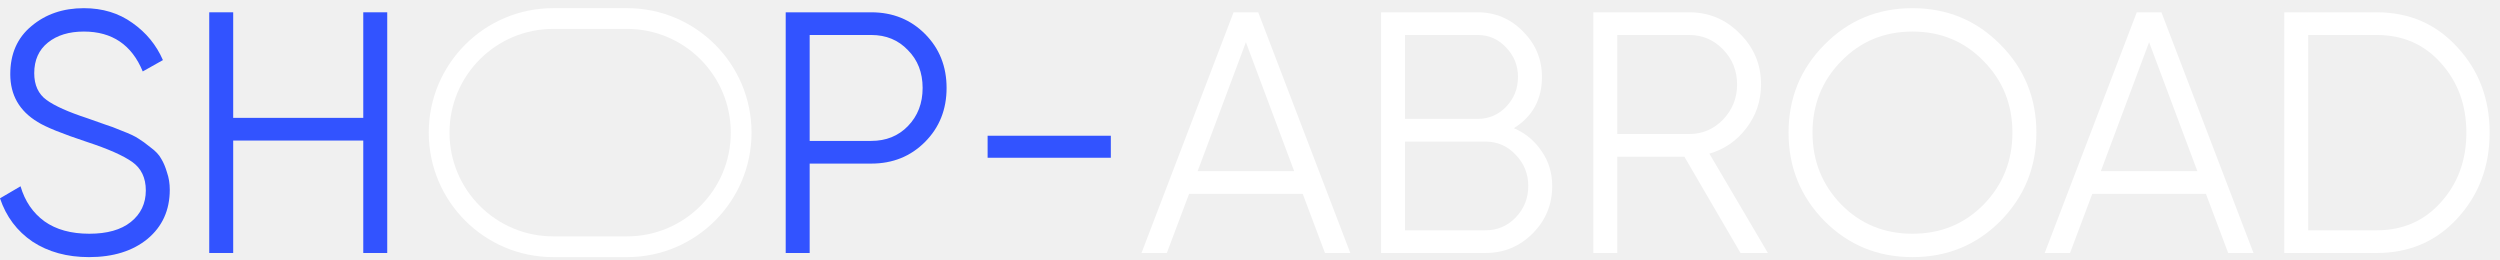
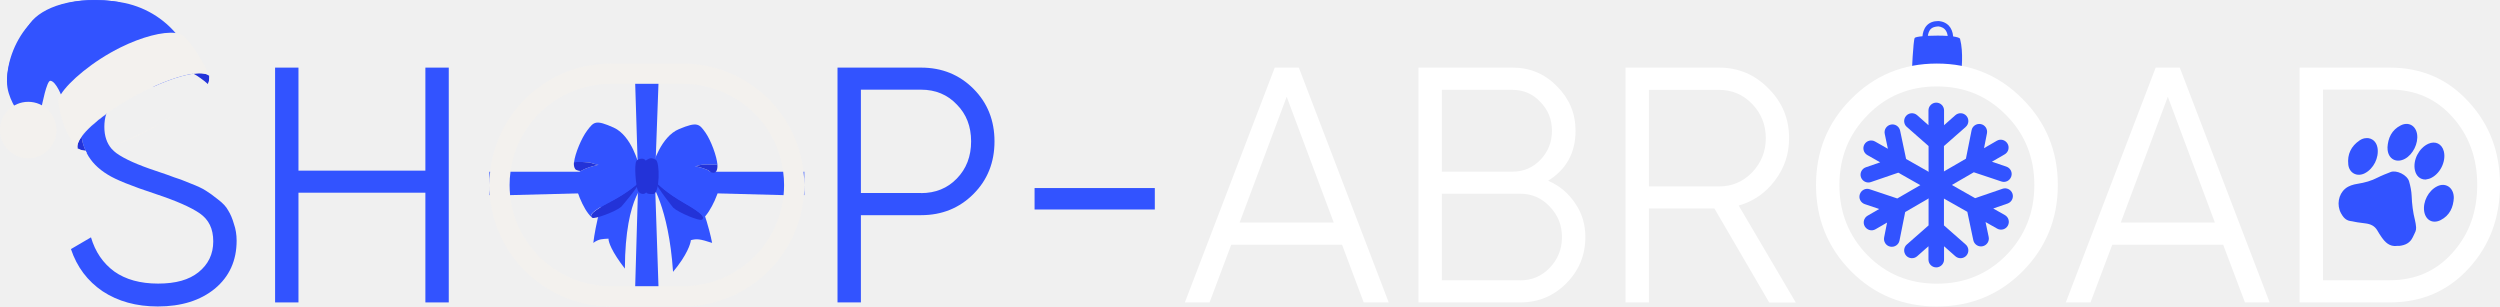
- <svg xmlns="http://www.w3.org/2000/svg" width="241" height="25" viewBox="0 0 241 25" fill="none">
-   <path d="M8.579 24.786C6.467 24.786 4.652 24.289 3.135 23.294C1.639 22.278 0.594 20.886 -0 19.118L1.98 17.958C2.398 19.394 3.168 20.521 4.289 21.339C5.411 22.134 6.852 22.532 8.612 22.532C10.328 22.532 11.659 22.156 12.605 21.405C13.573 20.632 14.057 19.615 14.057 18.356C14.057 17.14 13.617 16.223 12.737 15.604C11.857 14.986 10.405 14.345 8.381 13.682C5.983 12.886 4.399 12.246 3.63 11.759C1.87 10.699 0.99 9.163 0.99 7.152C0.99 5.186 1.672 3.639 3.036 2.512C4.399 1.363 6.082 0.788 8.084 0.788C9.888 0.788 11.45 1.263 12.77 2.213C14.09 3.141 15.069 4.335 15.706 5.793L13.76 6.887C12.704 4.324 10.812 3.042 8.084 3.042C6.654 3.042 5.499 3.396 4.619 4.103C3.74 4.81 3.3 5.793 3.3 7.053C3.3 8.202 3.696 9.064 4.487 9.638C5.279 10.213 6.588 10.798 8.414 11.395C9.25 11.682 9.844 11.892 10.196 12.025C10.57 12.135 11.098 12.334 11.78 12.621C12.484 12.886 13.001 13.13 13.331 13.351C13.661 13.549 14.057 13.837 14.518 14.212C15.002 14.566 15.344 14.931 15.541 15.306C15.761 15.66 15.948 16.102 16.102 16.632C16.278 17.14 16.366 17.693 16.366 18.289C16.366 20.256 15.651 21.836 14.222 23.029C12.792 24.2 10.911 24.786 8.579 24.786Z" fill="#3253FF" />
-   <path d="M35.019 1.186H37.329V24.388H35.019V13.549H22.48V24.388H20.171V1.186H22.48V11.362H35.019V1.186Z" fill="#3253FF" />
-   <path d="M83.992 1.186C86.059 1.186 87.786 1.882 89.172 3.274C90.558 4.666 91.251 6.401 91.251 8.478C91.251 10.555 90.558 12.29 89.172 13.682C87.786 15.074 86.059 15.77 83.992 15.77H78.052V24.388H75.742V1.186H83.992ZM83.992 13.583C85.421 13.583 86.598 13.107 87.522 12.157C88.468 11.185 88.941 9.959 88.941 8.478C88.941 6.997 88.468 5.782 87.522 4.832C86.598 3.86 85.421 3.373 83.992 3.373H78.052V13.583H83.992Z" fill="#3253FF" />
-   <path d="M95.206 15.207V13.085H107.084V15.207H95.206Z" fill="#3253FF" />
-   <path d="M127.727 24.388L125.582 18.687H114.628L112.483 24.388H110.041L118.917 1.186H121.293L130.169 24.388H127.727ZM115.452 16.499H124.758L120.105 4.07L115.452 16.499Z" fill="white" />
-   <path d="M145.938 12.356C147.06 12.842 147.951 13.583 148.611 14.577C149.292 15.549 149.633 16.665 149.633 17.925C149.633 19.715 149.006 21.239 147.753 22.499C146.499 23.759 144.981 24.388 143.199 24.388H133.135V1.186H142.44C144.156 1.186 145.619 1.805 146.829 3.042C148.039 4.257 148.644 5.716 148.644 7.417C148.644 9.583 147.742 11.229 145.938 12.356ZM142.44 3.373H135.445V11.461H142.44C143.518 11.461 144.431 11.075 145.179 10.301C145.949 9.506 146.334 8.544 146.334 7.417C146.334 6.312 145.949 5.362 145.179 4.567C144.431 3.771 143.518 3.373 142.44 3.373ZM143.199 22.201C144.343 22.201 145.311 21.792 146.103 20.974C146.917 20.134 147.324 19.118 147.324 17.925C147.324 16.754 146.917 15.748 146.103 14.908C145.311 14.069 144.343 13.649 143.199 13.649H135.445V22.201H143.199Z" fill="white" />
-   <path d="M167.786 24.388L162.374 15.107H155.907V24.388H153.597V1.186H162.836C164.75 1.186 166.378 1.871 167.72 3.241C169.084 4.589 169.765 6.224 169.765 8.147C169.765 9.715 169.293 11.119 168.347 12.356C167.423 13.572 166.235 14.389 164.783 14.809L170.425 24.388H167.786ZM155.907 3.373V12.92H162.836C164.112 12.92 165.201 12.456 166.103 11.527C167.005 10.577 167.456 9.45 167.456 8.147C167.456 6.821 167.005 5.694 166.103 4.766C165.201 3.838 164.112 3.373 162.836 3.373H155.907Z" fill="white" />
-   <path d="M192.842 21.306C190.532 23.626 187.705 24.786 184.362 24.786C181.018 24.786 178.191 23.626 175.882 21.306C173.572 18.963 172.417 16.124 172.417 12.787C172.417 9.45 173.572 6.622 175.882 4.302C178.191 1.959 181.018 0.788 184.362 0.788C187.705 0.788 190.532 1.959 192.842 4.302C195.152 6.622 196.307 9.45 196.307 12.787C196.307 16.124 195.152 18.963 192.842 21.306ZM177.498 19.715C179.346 21.593 181.634 22.532 184.362 22.532C187.089 22.532 189.377 21.593 191.225 19.715C193.073 17.814 193.997 15.505 193.997 12.787C193.997 10.069 193.073 7.771 191.225 5.893C189.377 3.992 187.089 3.042 184.362 3.042C181.634 3.042 179.346 3.992 177.498 5.893C175.651 7.771 174.727 10.069 174.727 12.787C174.727 15.505 175.651 17.814 177.498 19.715Z" fill="white" />
-   <path d="M214.796 24.388L212.651 18.687H201.696L199.551 24.388H197.109L205.985 1.186H208.361L217.237 24.388H214.796ZM202.521 16.499H211.826L207.173 4.07L202.521 16.499Z" fill="white" />
-   <path d="M229.112 1.186C232.258 1.186 234.854 2.313 236.9 4.567C238.967 6.799 240.001 9.539 240.001 12.787C240.001 16.035 238.967 18.787 236.9 21.041C234.854 23.272 232.258 24.388 229.112 24.388H220.203V1.186H229.112ZM229.112 22.201C231.642 22.201 233.71 21.295 235.316 19.483C236.944 17.671 237.758 15.439 237.758 12.787C237.758 10.135 236.944 7.903 235.316 6.091C233.71 4.279 231.642 3.373 229.112 3.373H222.513V22.201H229.112Z" fill="white" />
-   <path fill-rule="evenodd" clip-rule="evenodd" d="M60.448 2.786H53.332C47.809 2.786 43.332 7.263 43.332 12.786C43.332 18.309 47.809 22.786 53.332 22.786H60.448C65.971 22.786 70.448 18.309 70.448 12.786C70.448 7.263 65.971 2.786 60.448 2.786ZM53.332 0.786C46.705 0.786 41.332 6.159 41.332 12.786C41.332 19.413 46.705 24.786 53.332 24.786H60.448C67.076 24.786 72.448 19.413 72.448 12.786C72.448 6.159 67.076 0.786 60.448 0.786H53.332Z" fill="white" />
+ <svg xmlns="http://www.w3.org/2000/svg" viewBox="0 0 247.01 30.28">
+   <defs>
+     <style>.d{fill-rule:evenodd;}.d,.e{fill:#f3f1ee;}.f{fill:#fff;}.g{fill:#3253ff;}.h{fill:#2333d8;}</style>
+   </defs>
+   <g id="a" />
+   <g id="b">
+     <g id="c">
+       <g>
+         <path class="g" d="M193.66,3.82c-.08-.1-.34-.17-.68-.22-.04-.45-.19-.82-.45-1.09-.42-.42-.98-.43-1.02-.43h-.02c-.47,0-.85,.15-1.12,.44-.3,.33-.4,.76-.42,1.06-.43,.04-.73,.1-.77,.17-.15,.26-.29,3.47-.29,3.47,0,0,4.96,.6,4.92,.16-.04-.44,.22-2.12-.15-3.55Zm-3.18-.28c.03-.21,.1-.47,.27-.66,.17-.18,.43-.25,.74-.27,0,0,.38,0,.66,.28,.16,.16,.25,.38,.29,.66-.61-.04-1.35-.04-1.97-.01Z" />
+         <path class="g" d="M23.38,23.78c0,1.97-.72,3.55-2.15,4.74-1.43,1.17-3.31,1.76-5.64,1.76-2.11,0-3.93-.5-5.45-1.5-1.49-1.01-2.54-2.4-3.13-4.17l1.98-1.16c.42,1.43,1.19,2.56,2.31,3.38,1.12,.79,2.56,1.19,4.32,1.19s3.05-.37,3.99-1.12c.97-.78,1.46-1.79,1.46-3.05s-.44-2.14-1.32-2.76c-.88-.61-2.34-1.25-4.36-1.92-2.4-.79-3.98-1.43-4.75-1.92-.94-.57-1.64-1.28-2.07-2.12-.02-.02-.03-.05-.03-.07-.25-.48-.41-1-.48-1.57,.48-.65,1.33-1.43,2.44-2.24-.13,.39-.19,.82-.19,1.29,0,.88,.24,1.6,.7,2.14l.02,.02c.14,.16,.3,.3,.47,.43,.79,.57,2.1,1.16,3.92,1.76,.84,.28,1.43,.49,1.79,.63,.37,.11,.9,.3,1.58,.59,.7,.27,1.22,.51,1.55,.73,.33,.2,.73,.49,1.19,.86,.48,.36,.82,.72,1.02,1.1,.22,.35,.41,.79,.56,1.32,.18,.51,.27,1.06,.27,1.66Z" />
+         <path class="g" d="M19.11,7.28c-1.01,.14-2.38,.58-3.89,1.26-.04-.01-.09-.01-.13-.01-1.43,0-2.58,.36-3.46,1.06-.55,.45-.93,1-1.13,1.66-1.11,.81-1.96,1.59-2.44,2.24-.04-.27-.06-.55-.06-.85,0-1.15,.24-2.16,.72-3.03,.32-.61,.77-1.14,1.33-1.61,1.36-1.15,3.04-1.72,5.04-1.72,.33,0,.65,.02,.96,.05,1.13,.11,2.14,.42,3.06,.95Z" />
+         <path class="g" d="M42.03,6.68h2.31V29.88h-2.31v-10.84h-12.54v10.84h-2.31V6.68h2.31v10.18h12.54V6.68Z" />
+         <path class="g" d="M91,6.68c2.07,0,3.79,.7,5.18,2.09,1.39,1.39,2.08,3.13,2.08,5.2s-.69,3.81-2.08,5.2c-1.39,1.39-3.11,2.09-5.18,2.09h-5.94v8.62h-2.31V6.68h8.25Zm0,12.4c1.43,0,2.61-.48,3.53-1.43,.95-.97,1.42-2.2,1.42-3.68s-.47-2.7-1.42-3.65c-.92-.97-2.1-1.46-3.53-1.46h-5.94v10.21h5.94Z" />
+         <path class="g" d="M102.22,20.7v-2.12h11.88v2.12h-11.88Z" />
+         <path class="f" d="M134.74,29.88l-2.14-5.7h-10.95l-2.14,5.7h-2.44l8.88-23.2h2.38l8.88,23.2h-2.44Zm-12.27-7.89h9.31l-4.65-12.43-4.65,12.43Z" />
+         <path class="f" d="M152.95,17.85c1.12,.49,2.01,1.23,2.67,2.22,.68,.97,1.02,2.09,1.02,3.35,0,1.79-.63,3.31-1.88,4.57-1.25,1.26-2.77,1.89-4.55,1.89h-10.06V6.68h9.31c1.72,0,3.18,.62,4.39,1.86,1.21,1.22,1.82,2.67,1.82,4.38,0,2.17-.9,3.81-2.71,4.94Zm-3.5-8.98h-6.99v8.09h6.99c1.08,0,1.99-.39,2.74-1.16,.77-.8,1.15-1.76,1.15-2.88s-.38-2.06-1.15-2.85c-.75-.8-1.66-1.19-2.74-1.19Zm.76,18.83c1.14,0,2.11-.41,2.9-1.23,.81-.84,1.22-1.86,1.22-3.05s-.41-2.18-1.22-3.02c-.79-.84-1.76-1.26-2.9-1.26h-7.75v8.55h7.75Z" />
+         <path class="f" d="M174.8,29.88l-5.41-9.28h-6.47v9.28h-2.31V6.68h9.24c1.91,0,3.54,.69,4.88,2.06,1.36,1.35,2.04,2.98,2.04,4.91,0,1.57-.47,2.97-1.42,4.21-.92,1.22-2.11,2.03-3.56,2.45l5.64,9.58h-2.64Zm-11.88-21.01v9.55h6.93c1.28,0,2.37-.46,3.27-1.39,.9-.95,1.35-2.08,1.35-3.38s-.45-2.45-1.35-3.38c-.9-.93-1.99-1.39-3.27-1.39h-6.93Z" />
+         <path class="f" d="M199.85,26.8c-2.31,2.32-5.14,3.48-8.48,3.48s-6.17-1.16-8.48-3.48c-2.31-2.34-3.46-5.18-3.46-8.52s1.15-6.17,3.46-8.49c2.31-2.34,5.14-3.51,8.48-3.51s6.17,1.17,8.48,3.51c2.31,2.32,3.47,5.15,3.47,8.49s-1.16,6.18-3.47,8.52Zm-15.34-1.59c1.85,1.88,4.14,2.82,6.86,2.82s5.01-.94,6.86-2.82c1.85-1.9,2.77-4.21,2.77-6.93s-.92-5.02-2.77-6.89c-1.85-1.9-4.14-2.85-6.86-2.85s-5.02,.95-6.86,2.85c-1.85,1.88-2.77,4.18-2.77,6.89s.92,5.03,2.77,6.93Z" />
+         <path class="f" d="M221.81,29.88l-2.15-5.7h-10.96l-2.15,5.7h-2.44l8.88-23.2h2.38l8.88,23.2h-2.44Zm-12.28-7.89h9.31l-4.65-12.43-4.65,12.43Z" />
+         <path class="f" d="M236.12,6.68c3.15,0,5.74,1.13,7.79,3.38,2.07,2.23,3.1,4.97,3.1,8.22s-1.03,6-3.1,8.25c-2.05,2.23-4.64,3.35-7.79,3.35h-8.91V6.68h8.91Zm0,21.01c2.53,0,4.6-.91,6.2-2.72,1.63-1.81,2.44-4.04,2.44-6.7s-.81-4.88-2.44-6.7c-1.61-1.81-3.67-2.72-6.2-2.72h-6.6V27.69h6.6Z" />
+         <path class="d" d="M79.39,16.97c-.38-3.56-2.33-6.66-5.15-8.59-.78-.55-1.64-.99-2.55-1.33-1.31-.5-2.73-.77-4.22-.77h-7.12c-1.49,0-2.91,.27-4.22,.76-.91,.34-1.77,.79-2.55,1.33-2.82,1.93-4.77,5.03-5.15,8.6-.06,.43-.08,.87-.08,1.31,0,.34,0,.67,.04,1,.31,3.76,2.35,7.02,5.33,9,.79,.53,1.66,.97,2.58,1.3,1.26,.45,2.63,.7,4.05,.7h7.12c1.42,0,2.79-.25,4.05-.7,.92-.34,1.78-.77,2.58-1.3,2.98-1.98,5.02-5.24,5.33-9,.03-.33,.04-.66,.04-1,0-.44-.02-.88-.08-1.31Zm-6.32,9.59c-.79,.54-1.67,.97-2.6,1.26-.95,.3-1.95,.46-3,.46h-7.12c-1.05,0-2.05-.16-3-.46-.93-.29-1.81-.72-2.6-1.26-2.39-1.61-4.05-4.24-4.35-7.28-.03-.33-.05-.66-.05-1,0-.44,.03-.88,.09-1.31,.39-3.03,2.14-5.64,4.63-7.18,.83-.52,1.75-.92,2.72-1.17,.82-.22,1.68-.34,2.56-.34h7.12c.88,0,1.74,.12,2.56,.34,.97,.25,1.89,.65,2.72,1.17,2.49,1.54,4.24,4.15,4.63,7.18,.06,.43,.09,.87,.09,1.31,0,.34-.02,.67-.05,1-.3,3.04-1.96,5.67-4.35,7.28Z" />
+         <g>
+           <path class="g" d="M236.82,24.3c-.72,.08-1.15-.35-1.52-.88-.15-.21-.28-.43-.41-.65-.27-.46-.68-.64-1.19-.7-.51-.05-1.01-.14-1.52-.24-.43-.08-.68-.39-.88-.76-.44-.81-.26-1.86,.42-2.43,.35-.29,.78-.41,1.22-.48,.7-.11,1.36-.29,1.99-.62,.41-.21,.84-.37,1.27-.54,.57-.23,1.64,.27,1.83,.93,.13,.46,.23,.94,.25,1.41,.03,.82,.13,1.63,.33,2.42,.06,.23,.09,.46,.11,.7,.01,.13-.01,.28-.06,.41-.08,.2-.19,.4-.28,.59-.26,.54-.72,.76-1.28,.83-.1,.01-.19,0-.29,0Z" />
+           <path class="g" d="M242.45,19.52c-.05,.97-.41,1.77-1.31,2.23-.78,.39-1.48,0-1.62-.86-.15-.96,.42-2.07,1.3-2.49,.78-.38,1.55,.09,1.62,1,0,.04,0,.09,0,.13Z" />
+           <path class="g" d="M235.89,14.6c.05-.97,.42-1.76,1.31-2.21,.77-.39,1.49,.02,1.62,.88,.13,.9-.41,1.99-1.2,2.42-.85,.46-1.66,.02-1.72-.95,0-.05,0-.1,0-.14Z" />
+           <path class="g" d="M233.82,13.64c.57-.01,.99,.37,1.09,.98,.15,.97-.39,2.05-1.26,2.5-.76,.39-1.54-.02-1.63-.86-.11-1.02,.28-1.82,1.12-2.39,.21-.14,.45-.23,.68-.22Z" />
+           <path class="g" d="M239.65,17.74c-.53,0-.93-.35-1.05-.94-.21-.98,.4-2.17,1.32-2.59,.7-.32,1.35,0,1.54,.74,.25,1.01-.39,2.28-1.36,2.68-.14,.06-.3,.07-.45,.11Z" />
+         </g>
+         <path class="g" d="M6.15,9.66s-.58-1.62-1.17-1.68c-.36-.03-.82,2.33-.94,2.92s-2.24,.18-2.24,.18c0,0-1.11-1.45-1.11-3,0-2.14,1.11-4.09,2.28-5.77C4.08,.74,7.34-.52,11.91,.22c2.26,.37,4.31,1.57,5.71,3.38,.22,.28,.42,.56,.61,.82,.91,1.25-11.02,5.78-11.02,5.78l-1.05-.54Z" />
+         <path class="h" d="M8.47,14.91c-.47-.04-.72-.18-.78-.22h-.01c-.11-.3,.04-.71,.38-1.2,.06,.51,.2,.98,.41,1.42Z" />
+         <path class="h" d="M20.55,8.31c-.24-.22-.5-.42-.77-.61-.22-.16-.44-.3-.67-.42,.75-.1,1.31-.05,1.57,.21,.02,.39-.02,.59-.13,.82Z" />
+         <path class="g" d="M.69,8.09c0-2.14,.9-4.26,2.28-5.77S7.34-.52,11.91,.22" />
+         <path class="e" d="M17.08,11.4c-2.4,1.67-4.65,2.61-6.23,3.07,2.02-.73,4.18-1.71,6.23-3.07Z" />
+         <path class="e" d="M20.77,7.62s-.02-.09-.04-.11c-.05-.08-1.41-2.98-2.63-3.97-.18-.15-.44-.24-.77-.28-1.22-.16-3.33,.39-5.41,1.42-2.76,1.36-5.13,3.4-5.9,4.64-.2,.31-.3,.57-.27,.76,.45,3.09,1.72,4.33,1.91,4.57,0,.01,.02,.02,.02,.03-.11-.29,.04-.7,.38-1.19,.48-.65,1.33-1.43,2.44-2.24,.82-.59,1.77-1.2,2.82-1.77,.65-.35,1.28-.67,1.9-.94,1.51-.68,2.88-1.12,3.89-1.26,.77-.1,1.47,.03,1.57,.23,.02,.13-.02,.58-.13,.8,.03,.03,.06,.05,.09,.08l.05,.05c.13-.29,.11-.67,.08-.82Z" />
+         <path class="e" d="M8.57,15.13c-.43-.02-.74-.15-.86-.38-.01-.02-.11-.2-.04-.1,.06,.04,.33,.22,.8,.25,.02,.05,.04,.1,.07,.15,0,.02,0,.05,.03,.07Z" />
+         <polygon class="g" points="65.06 8.28 64.71 17.83 65.06 28.28 62.76 28.28 63.06 17.86 62.76 8.28 65.06 8.28" />
+         <path class="g" d="M48.39,19.28h-.04v-1c0,.34,0,.67,.04,1Z" />
+         <path class="g" d="M48.43,16.97c-.06,.43-.08,.87-.08,1.31v-1.31h.08Z" />
+         <path class="g" d="M77.38,16.97c.06,.43,.09,.87,.09,1.31,0,.34-.02,.67-.05,1l-13.49-.35-13.53,.35c-.03-.33-.05-.66-.05-1,0-.44,.03-.88,.09-1.31h26.94Z" />
+         <path class="g" d="M79.47,16.97v1.31c0-.44-.02-.88-.08-1.31h.08Z" />
+         <path class="g" d="M79.43,19.28c.03-.33,.04-.66,.04-1v1h-.04Z" />
+         <g>
+           <path class="g" d="M63.93,17.91s-2.16,1.23-2.19,8.63c-1.31-1.69-1.62-2.62-1.62-2.96-.56,.04-.93,0-1.5,.42,0,0,.47-4.1,2.06-6.84l3.26,.74Z" />
+           <path class="g" d="M64.27,17.98s1.79,2.37,2.23,8.88c1.37-1.64,1.74-2.79,1.76-3.13,.59-.16,.9-.12,2.1,.27,0,0-.61-3.4-2.43-6.7l-3.66,.68Z" />
+         </g>
+         <g>
+           <g>
+             <path class="h" d="M63.28,17.83c-.22,.68-1.9,2.6-1.9,2.6-.56,.49-2.64,1.24-2.86,1.09l-.02-.02s-.03-.03-.05-.04c0,0,0,0,0,0-.15-.18-.07-.52,1.85-1.51,1.89-.99,2.74-1.83,2.94-2.05,.03-.03,.04-.05,.04-.05Z" />
+             <path class="g" d="M63.35,17.65s-.04,.09-.12,.24c-.2,.21-1.05,1.06-2.94,2.04-1.92,1-2.01,1.34-1.85,1.52-.84-.76-1.68-2.95-1.66-3.94,.1-.24,.31-.44,.59-.61h.01c.46-.28,1.11-.48,1.73-.61,.02,0,.04-.01,.06-.01,.99-.21,1.9-.27,1.9-.27l1.65,1.19,.63,.45Z" />
+           </g>
+           <g>
+             <path class="h" d="M64.71,17.86c.2,.69,1.81,2.66,1.81,2.66,.55,.51,2.6,1.34,2.82,1.19l.03-.02s.03-.03,.05-.04c0,0,0,0,0,0,.16-.17,.08-.51-1.8-1.58-1.85-1.06-2.68-1.93-2.87-2.15-.02-.03-.04-.05-.04-.05Z" />
+             <path class="g" d="M69.42,21.64c.16-.17,.08-.51-1.8-1.57-1.85-1.06-2.67-1.93-2.87-2.16-.07-.15-.1-.23-.1-.23l.84-.56,1.49-1s.63,.07,1.39,.22c.12,.03,.23,.06,.35,.08h0c.42,.1,.86,.23,1.25,.4,.12,.09,.2,.16,.2,.16,0,0,.01,0,.04,.02,.06,.03,.16,.07,.27,.07h.01c.35,.19,.61,.43,.71,.7-.02,.99-.93,3.14-1.79,3.87Z" />
+           </g>
+         </g>
+         <path class="g" d="M70.88,16.29c-.07-.01-.34-.03-.66-.03-.41-.02-.9-.01-1.17,.08,0,0,0,.01-.02,.01-.03,0-.14,.03-.3,.07h0c-.1,.02-.22,.04-.35,.07-.35,.08-.79,.17-1.25,.27-.59,.13-1.2,.26-1.63,.36-.24,.05-.42,.09-.51,.12-.52,.13-.59-.53-.5-.9,0,0,.79-2.85,2.61-3.59,1.81-.75,1.98-.52,2.61,.36,.54,.78,1.11,2.32,1.18,3.18Z" />
+         <path class="g" d="M62.72,17.2s-.09,0-.15-.02c-.38-.11-2.37-.62-3.4-.87-.02-.01-.04-.01-.06-.02-.3-.07-.5-.13-.55-.14h-.01s0-.01,0-.01c-.21-.08-.56-.12-.9-.13-.43-.02-.85,0-.93,.01,.1-.85,.73-2.38,1.3-3.13,.66-.87,.83-1.08,2.62-.28,1.79,.81,2.48,3.69,2.48,3.69,.06,.33,0,.89-.39,.9Z" />
+         <circle class="e" cx="2.79" cy="12.85" r="2.79" />
+         <path class="h" d="M70.88,16.29c.01,.13,.01,.25-.01,.34-.05,.34-.22,.44-.37,.44h-.01c-.11,0-.21-.04-.27-.07-.03-.01-.04-.02-.04-.02,0,0-.08-.07-.2-.16-.39-.17-.83-.3-1.25-.4,.16-.04,.27-.06,.3-.07,.01,0,.01-.01,.02-.01,.27-.09,.76-.1,1.17-.08,.32,0,.59,.02,.66,.03Z" />
+         <path class="h" d="M59.11,16.29c-.62,.13-1.27,.33-1.73,.61h-.01c-.16-.02-.3-.05-.4-.1-.05-.02-.09-.04-.11-.07-.03-.03-.05-.06-.07-.11t-.01-.02c-.03-.06-.06-.14-.07-.24-.02-.09-.01-.21,0-.34,.08-.01,.5-.03,.93-.01,.34,.01,.69,.05,.9,.13t0,.01h.01s.25,.07,.55,.14Z" />
+         <path class="h" d="M62.88,15.89c.13-.17,.71-.37,.92-.02,.42-.3,.6-.3,1-.08s.41,3.28-.24,3.38c-.52,.02-.67-.05-.71-.17-.16,.26-.66,.21-.83-.17-.19-.43-.39-2.59-.13-2.94Z" />
+         <g>
+           <path class="g" d="M192.07,22.27v-7.84l2.15-1.89c.32-.28,.35-.77,.07-1.09-.28-.32-.77-.35-1.09-.07l-1.12,.99v-1.46c0-.43-.35-.77-.77-.77s-.77,.35-.77,.77v1.46l-1.12-.99c-.32-.28-.81-.25-1.09,.07s-.25,.81,.07,1.09l2.15,1.89v7.84l-2.15,1.89c-.32,.28-.35,.77-.07,1.09s.77,.35,1.09,.07l1.12-.99v1.32c0,.43,.35,.77,.77,.77s.77-.35,.77-.77v-1.32l1.12,.99c.32,.28,.81,.25,1.09-.07,.28-.32,.25-.81-.07-1.09l-2.15-1.89Z" />
+           <path class="g" d="M195.15,19.58l-6.82-3.87-.59-2.8c-.09-.42-.5-.69-.92-.6-.42,.09-.69,.5-.6,.92l.31,1.47-1.27-.72c-.37-.21-.84-.08-1.05,.29s-.08,.84,.29,1.05l1.27,.72-1.42,.49c-.4,.14-.62,.58-.48,.98s.58,.62,.98,.48l2.71-.93,6.82,3.87,.59,2.8c.09,.42,.5,.69,.92,.6s.69-.5,.6-.92l-.31-1.47,1.15,.65c.37,.21,.84,.08,1.05-.29s.08-.84-.29-1.05l-1.15-.65,1.42-.49c.4-.14,.62-.58,.48-.98-.14-.4-.58-.62-.98-.48l-2.71,.93Z" />
+           <path class="g" d="M188.24,20.95l6.78-3.93,2.72,.91c.41,.14,.84-.08,.98-.49,.14-.41-.08-.84-.49-.98l-1.42-.48,1.26-.73c.37-.21,.5-.69,.28-1.06s-.69-.5-1.06-.28l-1.26,.73,.29-1.47c.08-.42-.19-.83-.61-.91s-.83,.19-.91,.61l-.56,2.81-6.78,3.93-2.72-.91c-.41-.14-.84,.08-.98,.49s.08,.84,.49,.98l1.42,.48-1.14,.66c-.37,.21-.5,.69-.28,1.06s.69,.5,1.06,.28l1.14-.66-.29,1.47c-.08,.42,.19,.83,.61,.91,.42,.08,.83-.19,.91-.61l.56-2.81Z" />
+         </g>
+       </g>
+     </g>
+   </g>
</svg>
